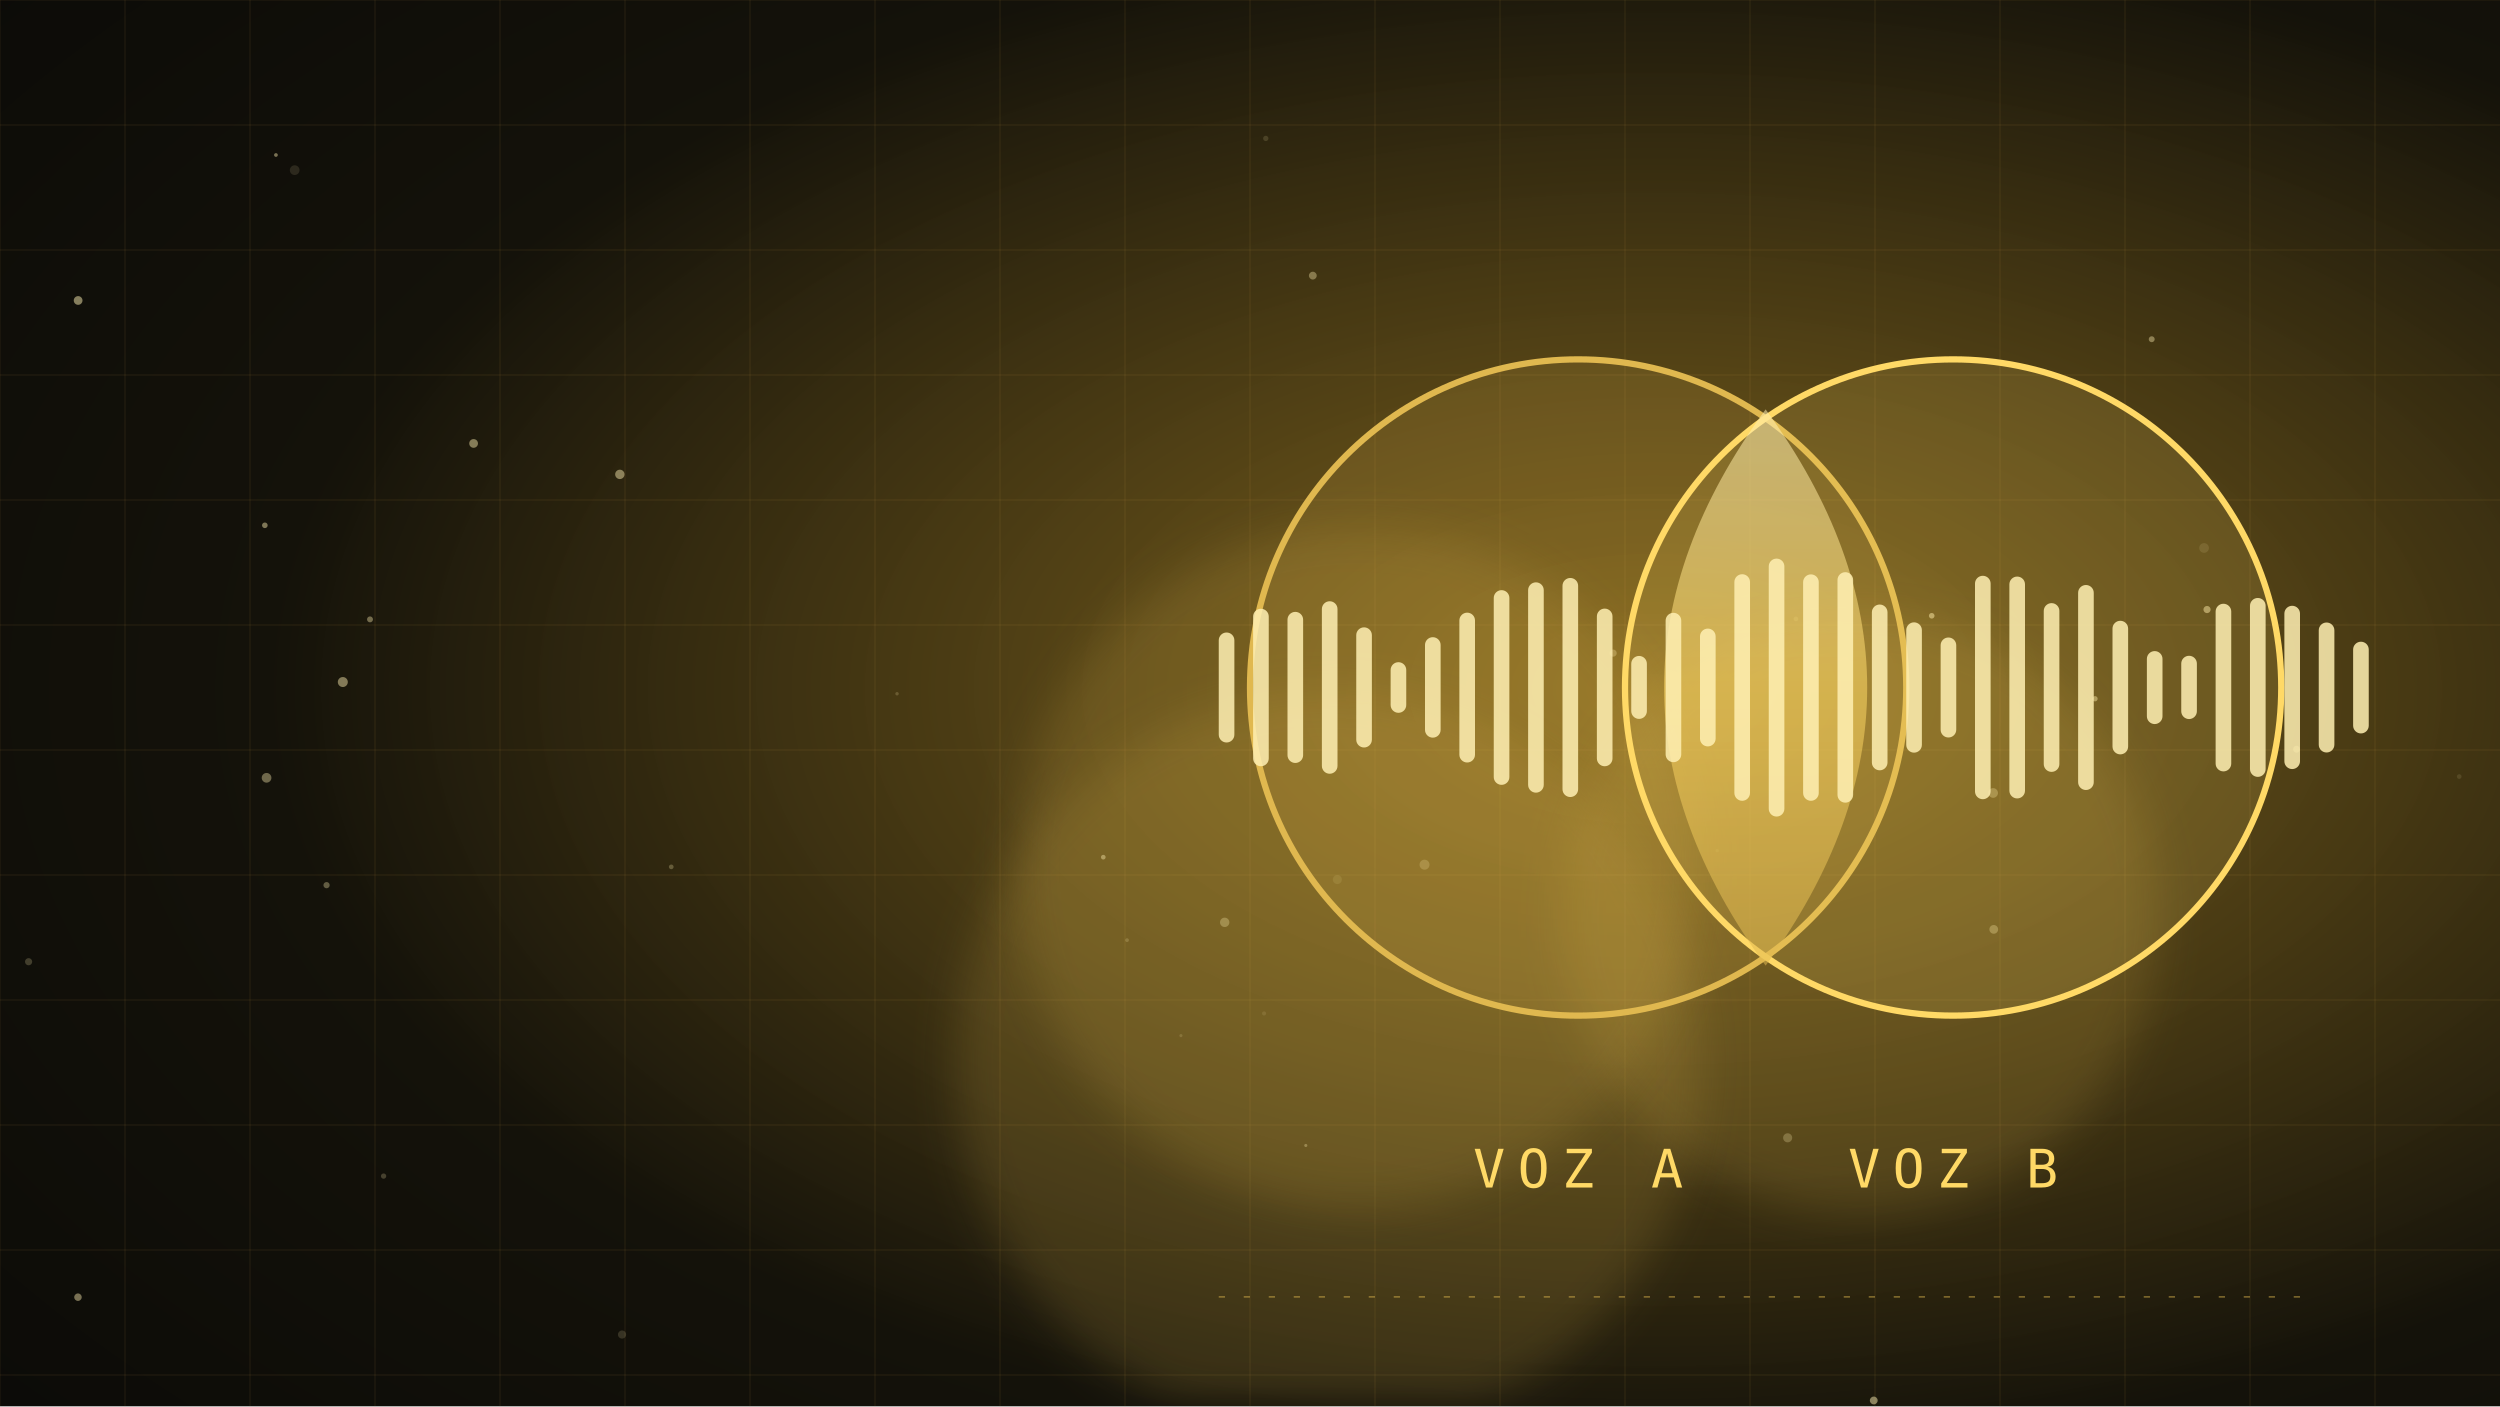
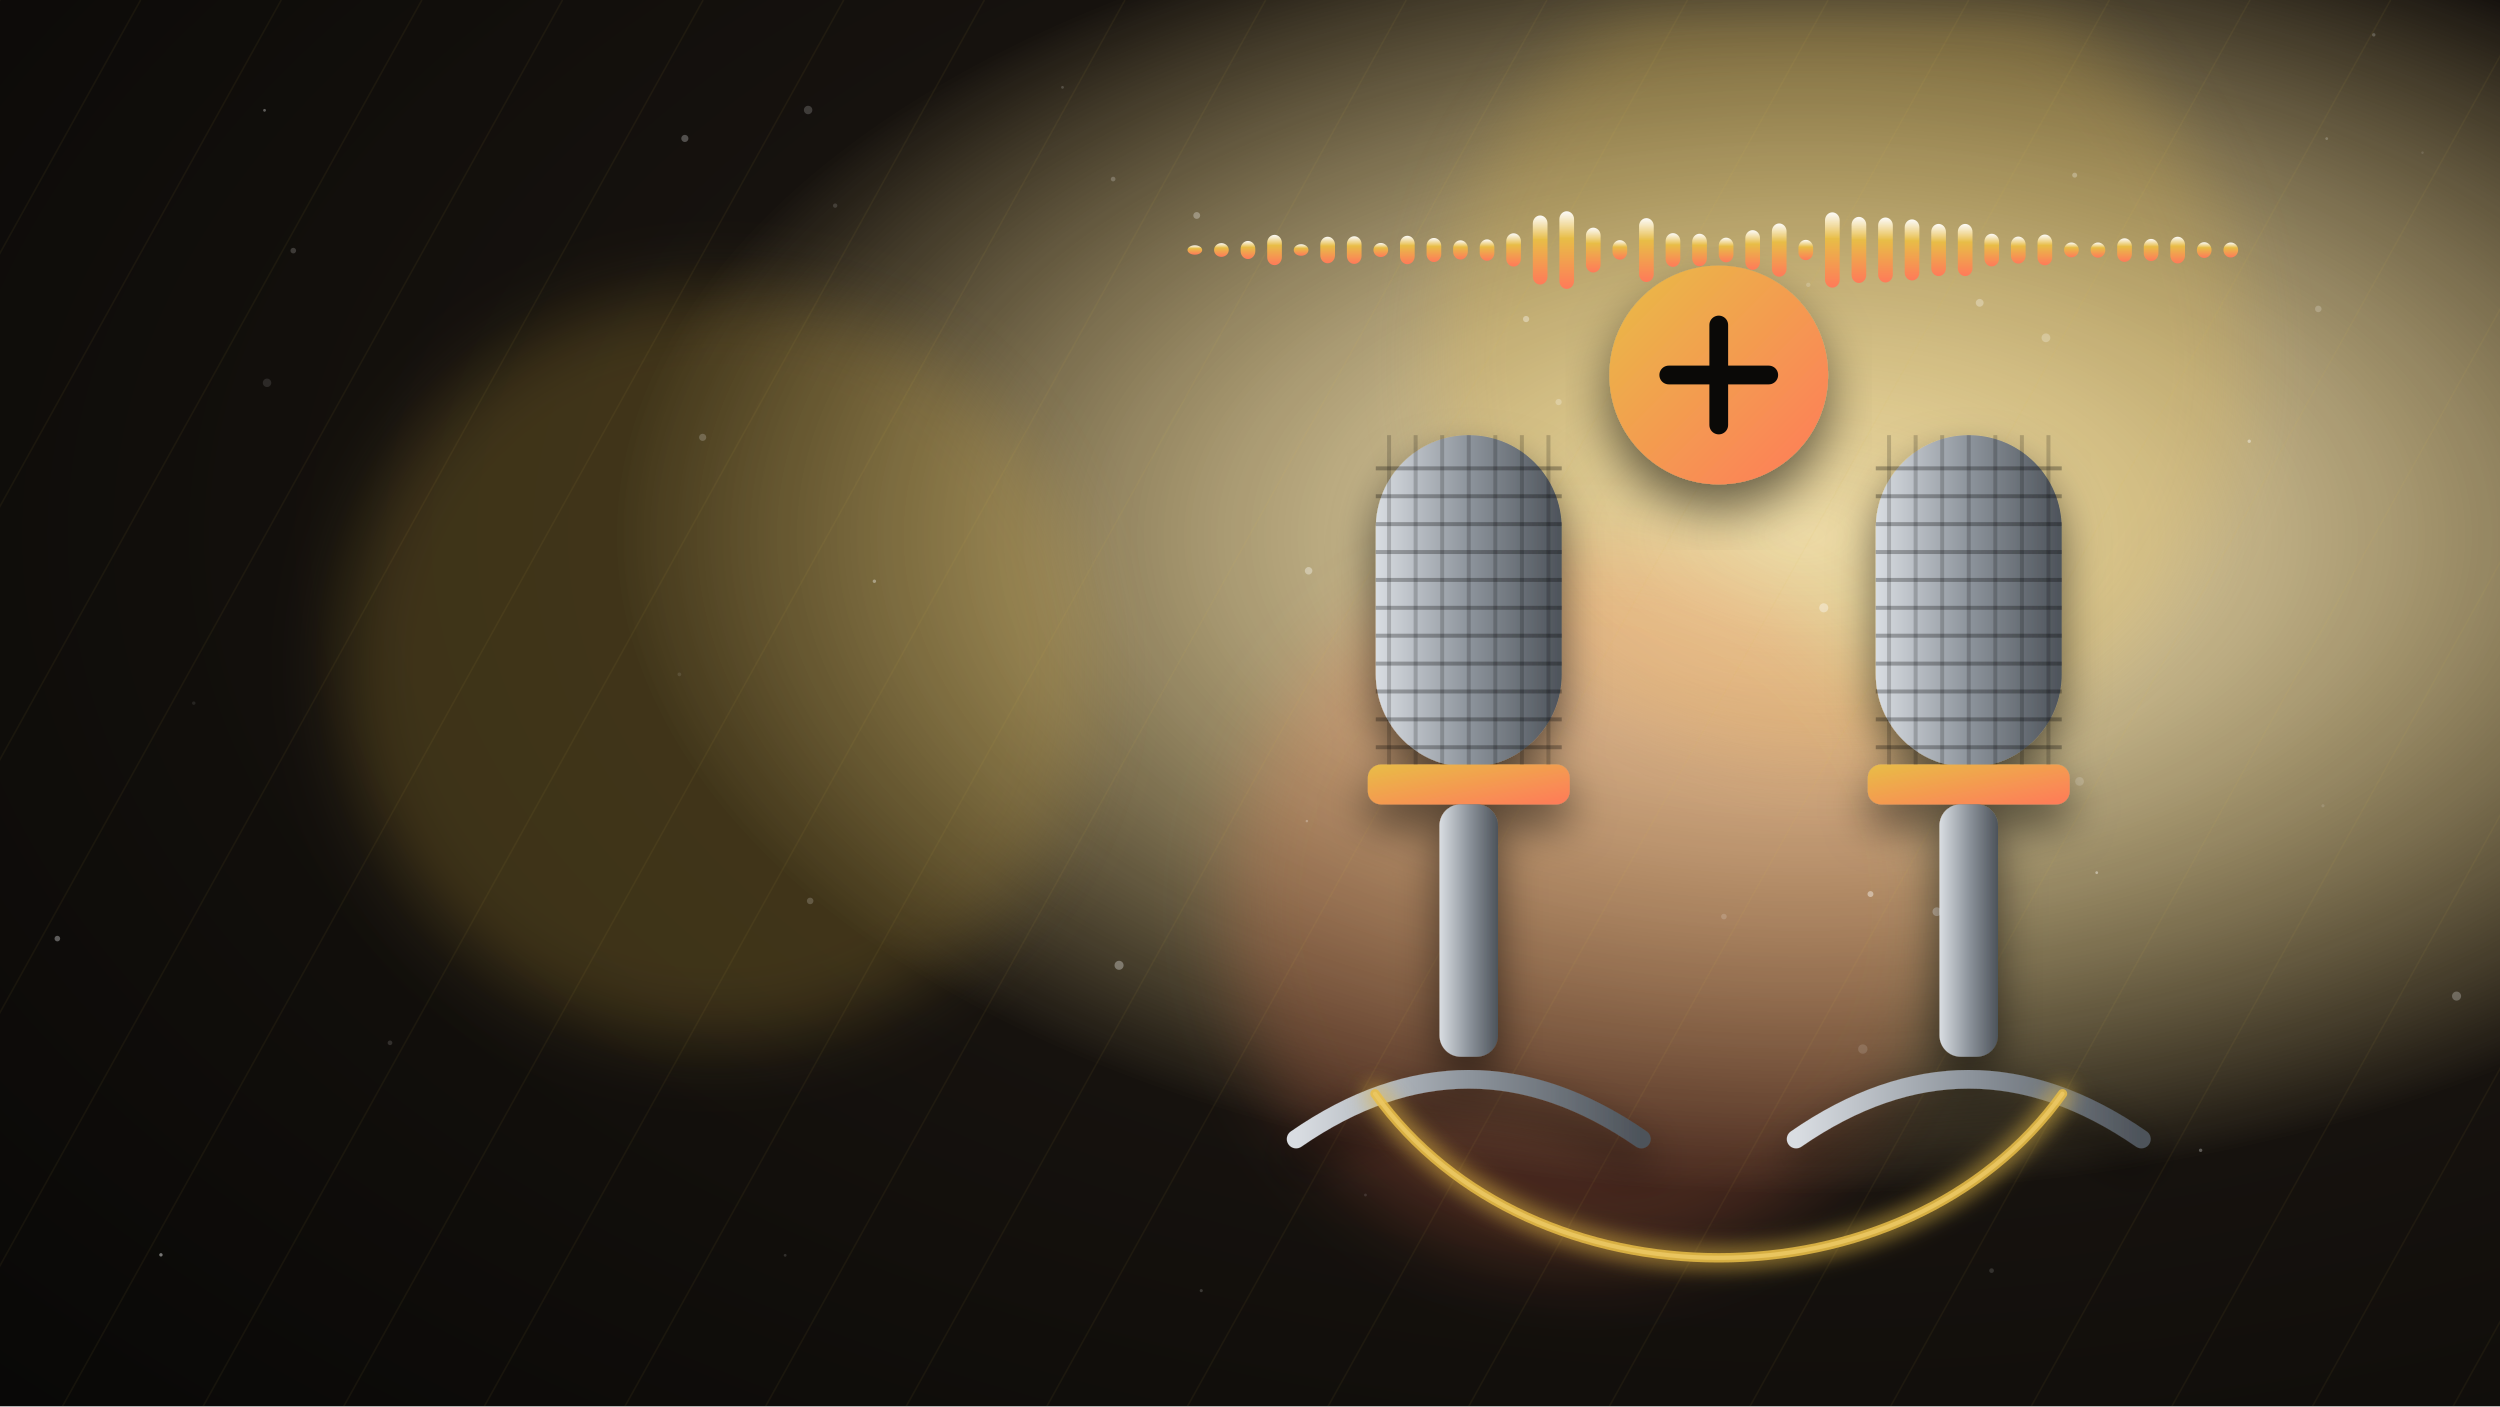
<svg xmlns="http://www.w3.org/2000/svg" viewBox="0 0 1600 900" preserveAspectRatio="xMidYMid slice">
  <defs>
-     <radialGradient id="bgfea1004" cx="0.66" cy="0.49" r="1">
-       <stop offset="0" stop-color="#7a5d12" stop-opacity=".95" />
-       <stop offset=".55" stop-color="#14120a" />
-       <stop offset="1" stop-color="#070706" />
+     <radialGradient id="bgs1028" cx=".72" cy=".38" r="1.05">
+       <stop offset="0" stop-color="#E8BD47" stop-opacity=".30" />
+       <stop offset=".45" stop-color="#16120e" />
+       <stop offset="1" stop-color="#060605" />
    </radialGradient>
-     <linearGradient id="gfea1004" x1="0" y1="0" x2="0" y2="1">
-       <stop offset="0" stop-color="#fff0b3" />
-       <stop offset=".5" stop-color="#FFD966" />
-       <stop offset="1" stop-color="#E0B84F" />
-     </linearGradient>
-     <linearGradient id="hfea1004" x1="0" y1="0" x2="1" y2="1">
-       <stop offset="0" stop-color="#FFD966" />
-       <stop offset="1" stop-color="#7a5d12" />
-     </linearGradient>
-     <filter id="glfea1004" x="-30%" y="-30%" width="160%" height="160%">
-       <feGaussianBlur stdDeviation="14" />
+     <linearGradient id="As1028" x1="0" y1="0" x2="1" y2="1">
+       <stop offset="0" stop-color="#E8BD47" />
+       <stop offset="1" stop-color="#FF7A59" />
+     </linearGradient>
+     <linearGradient id="Vs1028" x1="0" y1="0" x2="0" y2="1">
+       <stop offset="0" stop-color="#fff" stop-opacity=".95" />
+       <stop offset=".35" stop-color="#E8BD47" />
+       <stop offset="1" stop-color="#FF7A59" />
+     </linearGradient>
+     <linearGradient id="Gs1028" x1="0" y1="0" x2="1" y2="1">
+       <stop offset="0" stop-color="#fff" stop-opacity=".16" />
+       <stop offset="1" stop-color="#fff" stop-opacity=".03" />
+     </linearGradient>
+     <linearGradient id="Ms1028" x1="0" y1="0" x2="1" y2="0">
+       <stop offset="0" stop-color="#d9dde2" />
+       <stop offset=".5" stop-color="#8d949c" />
+       <stop offset="1" stop-color="#4d535a" />
+     </linearGradient>
+     <filter id="Bs1028" x="-50%" y="-50%" width="200%" height="200%">
+       <feGaussianBlur stdDeviation="22" />
    </filter>
-     <filter id="smfea1004" x="-30%" y="-30%" width="160%" height="160%">
-       <feGaussianBlur stdDeviation="3" />
+     <filter id="bs1028" x="-50%" y="-50%" width="200%" height="200%">
+       <feGaussianBlur stdDeviation="6" />
+     </filter>
+     <filter id="Ss1028" x="-20%" y="-20%" width="140%" height="150%">
+       <feDropShadow dx="0" dy="16" stdDeviation="16" flood-color="#000" flood-opacity=".55" />
    </filter>
  </defs>
-   <rect width="1600" height="900" fill="url(#bgfea1004)" />
-   <g stroke="#E0B84F" stroke-opacity=".07" stroke-width="1">
-     <path d="M0 0V900" />
-     <path d="M80 0V900" />
-     <path d="M160 0V900" />
-     <path d="M240 0V900" />
-     <path d="M320 0V900" />
-     <path d="M400 0V900" />
-     <path d="M480 0V900" />
-     <path d="M560 0V900" />
-     <path d="M640 0V900" />
-     <path d="M720 0V900" />
-     <path d="M800 0V900" />
-     <path d="M880 0V900" />
-     <path d="M960 0V900" />
-     <path d="M1040 0V900" />
-     <path d="M1120 0V900" />
-     <path d="M1200 0V900" />
-     <path d="M1280 0V900" />
-     <path d="M1360 0V900" />
-     <path d="M1440 0V900" />
-     <path d="M1520 0V900" />
-     <path d="M0 0H1600" />
-     <path d="M0 80H1600" />
-     <path d="M0 160H1600" />
-     <path d="M0 240H1600" />
-     <path d="M0 320H1600" />
-     <path d="M0 400H1600" />
-     <path d="M0 480H1600" />
-     <path d="M0 560H1600" />
-     <path d="M0 640H1600" />
-     <path d="M0 720H1600" />
-     <path d="M0 800H1600" />
-     <path d="M0 880H1600" />
+   <rect width="1600" height="900" fill="url(#bgs1028)" />
+   <circle cx="1177.6" cy="230.2" r="260" fill="#E8BD47" opacity=".20" filter="url(#Bs1028)" />
+   <circle cx="1014.8" cy="580.8" r="230" fill="#FF7A59" opacity=".20" filter="url(#Bs1028)" />
+   <circle cx="458.9" cy="426.6" r="240" fill="#E8BD47" opacity=".20" filter="url(#Bs1028)" />
+   <g stroke="#E8BD47" stroke-opacity=".06">
+     <path d="M-900 0L-1400 900" />
+     <path d="M-810 0L-1310 900" />
+     <path d="M-720 0L-1220 900" />
+     <path d="M-630 0L-1130 900" />
+     <path d="M-540 0L-1040 900" />
+     <path d="M-450 0L-950 900" />
+     <path d="M-360 0L-860 900" />
+     <path d="M-270 0L-770 900" />
+     <path d="M-180 0L-680 900" />
+     <path d="M-90 0L-590 900" />
+     <path d="M0 0L-500 900" />
+     <path d="M90 0L-410 900" />
+     <path d="M180 0L-320 900" />
+     <path d="M270 0L-230 900" />
+     <path d="M360 0L-140 900" />
+     <path d="M450 0L-50 900" />
+     <path d="M540 0L40 900" />
+     <path d="M630 0L130 900" />
+     <path d="M720 0L220 900" />
+     <path d="M810 0L310 900" />
+     <path d="M900 0L400 900" />
+     <path d="M990 0L490 900" />
+     <path d="M1080 0L580 900" />
+     <path d="M1170 0L670 900" />
+     <path d="M1260 0L760 900" />
+     <path d="M1350 0L850 900" />
+     <path d="M1440 0L940 900" />
+     <path d="M1530 0L1030 900" />
+     <path d="M1620 0L1120 900" />
+     <path d="M1710 0L1210 900" />
+     <path d="M1800 0L1300 900" />
+     <path d="M1890 0L1390 900" />
+     <path d="M1980 0L1480 900" />
+     <path d="M2070 0L1570 900" />
+     <path d="M2160 0L1660 900" />
+     <path d="M2250 0L1750 900" />
+     <path d="M2340 0L1840 900" />
+     <path d="M2430 0L1930 900" />
+     <path d="M2520 0L2020 900" />
+     <path d="M2610 0L2110 900" />
  </g>
-   <circle cx="1190.6" cy="585.1" r="191.2" fill="#E0B84F" opacity=".16" filter="url(#glfea1004)" />
-   <circle cx="850.2" cy="681.1" r="238.3" fill="#E0B84F" opacity=".16" filter="url(#glfea1004)" />
-   <circle cx="867.7" cy="555.4" r="218.0" fill="#E0B84F" opacity=".16" filter="url(#glfea1004)" />
-   <circle cx="1144.1" cy="728.2" r="2.9" fill="#fff0b3" opacity="0.25" />
-   <circle cx="809.0" cy="648.6" r="1.3" fill="#fff0b3" opacity="0.11" />
-   <circle cx="245.5" cy="752.7" r="1.7" fill="#fff0b3" opacity="0.22" />
-   <circle cx="188.6" cy="108.9" r="3.1" fill="#fff0b3" opacity="0.12" />
-   <circle cx="1573.9" cy="497.0" r="1.5" fill="#fff0b3" opacity="0.11" />
-   <circle cx="1410.6" cy="350.7" r="3.1" fill="#fff0b3" opacity="0.12" />
-   <circle cx="1276.0" cy="594.8" r="2.8" fill="#fff0b3" opacity="0.30" />
-   <circle cx="1149.4" cy="396.1" r="1.5" fill="#fff0b3" opacity="0.15" />
-   <circle cx="755.8" cy="662.8" r="1.0" fill="#fff0b3" opacity="0.16" />
-   <circle cx="1469.8" cy="479.5" r="2.2" fill="#fff0b3" opacity="0.34" />
-   <circle cx="236.8" cy="396.4" r="1.9" fill="#fff0b3" opacity="0.39" />
-   <circle cx="783.8" cy="590.3" r="3.0" fill="#fff0b3" opacity="0.29" />
-   <circle cx="1275.6" cy="507.5" r="3.1" fill="#fff0b3" opacity="0.29" />
-   <circle cx="398.1" cy="854.1" r="2.6" fill="#fff0b3" opacity="0.16" />
-   <circle cx="574.1" cy="444.0" r="1.1" fill="#fff0b3" opacity="0.19" />
-   <circle cx="176.6" cy="99.2" r="1.2" fill="#fff0b3" opacity="0.44" />
-   <circle cx="1340.8" cy="447.2" r="1.7" fill="#fff0b3" opacity="0.45" />
-   <circle cx="1236.3" cy="394.1" r="1.8" fill="#fff0b3" opacity="0.50" />
-   <circle cx="18.3" cy="615.5" r="2.3" fill="#fff0b3" opacity="0.21" />
-   <circle cx="840.2" cy="176.4" r="2.5" fill="#fff0b3" opacity="0.37" />
-   <circle cx="1099.0" cy="544.4" r="1.1" fill="#fff0b3" opacity="0.10" />
-   <circle cx="1199.2" cy="896.3" r="2.5" fill="#fff0b3" opacity="0.49" />
-   <circle cx="1412.5" cy="390.1" r="2.3" fill="#fff0b3" opacity="0.48" />
-   <circle cx="50.0" cy="192.3" r="2.8" fill="#fff0b3" opacity="0.49" />
-   <circle cx="170.6" cy="497.8" r="3.1" fill="#fff0b3" opacity="0.39" />
-   <circle cx="1377.1" cy="217.1" r="1.9" fill="#fff0b3" opacity="0.40" />
-   <circle cx="396.7" cy="303.6" r="3.0" fill="#fff0b3" opacity="0.46" />
-   <circle cx="855.9" cy="562.9" r="2.9" fill="#fff0b3" opacity="0.10" />
-   <circle cx="303.1" cy="283.8" r="2.8" fill="#fff0b3" opacity="0.46" />
-   <circle cx="835.7" cy="733.1" r="1.0" fill="#fff0b3" opacity="0.31" />
-   <circle cx="721.3" cy="601.7" r="1.2" fill="#fff0b3" opacity="0.19" />
-   <circle cx="429.6" cy="554.8" r="1.5" fill="#fff0b3" opacity="0.26" />
-   <circle cx="911.7" cy="553.4" r="3.2" fill="#fff0b3" opacity="0.22" />
-   <circle cx="49.9" cy="830.2" r="2.4" fill="#fff0b3" opacity="0.44" />
-   <circle cx="706.1" cy="548.6" r="1.5" fill="#fff0b3" opacity="0.41" />
-   <circle cx="1032.4" cy="418.0" r="2.3" fill="#fff0b3" opacity="0.31" />
-   <circle cx="169.5" cy="336.2" r="1.8" fill="#fff0b3" opacity="0.45" />
-   <circle cx="810.1" cy="88.6" r="1.7" fill="#fff0b3" opacity="0.14" />
-   <circle cx="209.0" cy="566.5" r="2.0" fill="#fff0b3" opacity="0.33" />
-   <circle cx="219.4" cy="436.5" r="3.2" fill="#fff0b3" opacity="0.46" />
-   <circle cx="1010" cy="440" r="210" fill="#E0B84F" fill-opacity=".14" stroke="#E0B84F" stroke-width="4" />
-   <circle cx="1250" cy="440" r="210" fill="#FFD966" fill-opacity=".14" stroke="#FFD966" stroke-width="4" />
-   <path d="M1130 262Q1000 440 1130 618Q1260 440 1130 262Z" fill="url(#gfea1004)" opacity=".55" />
-   <rect x="780" y="404.8" width="10" height="70.4" rx="5" fill="#fff0b3" opacity=".85" />
-   <rect x="802" y="389.6" width="10" height="100.8" rx="5" fill="#fff0b3" opacity=".85" />
-   <rect x="824" y="391.6" width="10" height="96.7" rx="5" fill="#fff0b3" opacity=".85" />
-   <rect x="846" y="384.8" width="10" height="110.4" rx="5" fill="#fff0b3" opacity=".85" />
-   <rect x="868" y="401.5" width="10" height="76.9" rx="5" fill="#fff0b3" opacity=".85" />
-   <rect x="890" y="423.8" width="10" height="32.4" rx="5" fill="#fff0b3" opacity=".85" />
-   <rect x="912" y="407.8" width="10" height="64.3" rx="5" fill="#fff0b3" opacity=".85" />
-   <rect x="934" y="392.1" width="10" height="95.9" rx="5" fill="#fff0b3" opacity=".85" />
-   <rect x="956" y="377.7" width="10" height="124.6" rx="5" fill="#fff0b3" opacity=".85" />
-   <rect x="978" y="372.7" width="10" height="134.6" rx="5" fill="#fff0b3" opacity=".85" />
-   <rect x="1000" y="369.9" width="10" height="140.2" rx="5" fill="#fff0b3" opacity=".85" />
-   <rect x="1022" y="389.5" width="10" height="100.9" rx="5" fill="#fff0b3" opacity=".85" />
-   <rect x="1044" y="419.8" width="10" height="40.3" rx="5" fill="#fff0b3" opacity=".85" />
-   <rect x="1066" y="392.2" width="10" height="95.6" rx="5" fill="#fff0b3" opacity=".85" />
-   <rect x="1088" y="402.3" width="10" height="75.4" rx="5" fill="#fff0b3" opacity=".85" />
-   <rect x="1110" y="367.5" width="10" height="145.0" rx="5" fill="#fff0b3" opacity=".85" />
-   <rect x="1132" y="357.5" width="10" height="165.1" rx="5" fill="#fff0b3" opacity=".85" />
-   <rect x="1154" y="367.6" width="10" height="144.9" rx="5" fill="#fff0b3" opacity=".85" />
-   <rect x="1176" y="366.2" width="10" height="147.5" rx="5" fill="#fff0b3" opacity=".85" />
-   <rect x="1198" y="386.9" width="10" height="106.1" rx="5" fill="#fff0b3" opacity=".85" />
-   <rect x="1220" y="398.3" width="10" height="83.4" rx="5" fill="#fff0b3" opacity=".85" />
-   <rect x="1242" y="408.0" width="10" height="64.0" rx="5" fill="#fff0b3" opacity=".85" />
-   <rect x="1264" y="368.5" width="10" height="143.0" rx="5" fill="#fff0b3" opacity=".85" />
-   <rect x="1286" y="369.0" width="10" height="142.0" rx="5" fill="#fff0b3" opacity=".85" />
-   <rect x="1308" y="386.0" width="10" height="108.0" rx="5" fill="#fff0b3" opacity=".85" />
-   <rect x="1330" y="374.4" width="10" height="131.2" rx="5" fill="#fff0b3" opacity=".85" />
-   <rect x="1352" y="397.3" width="10" height="85.5" rx="5" fill="#fff0b3" opacity=".85" />
-   <rect x="1374" y="416.7" width="10" height="46.7" rx="5" fill="#fff0b3" opacity=".85" />
-   <rect x="1396" y="419.7" width="10" height="40.5" rx="5" fill="#fff0b3" opacity=".85" />
-   <rect x="1418" y="386.4" width="10" height="107.3" rx="5" fill="#fff0b3" opacity=".85" />
-   <rect x="1440" y="382.7" width="10" height="114.5" rx="5" fill="#fff0b3" opacity=".85" />
-   <rect x="1462" y="387.7" width="10" height="104.5" rx="5" fill="#fff0b3" opacity=".85" />
-   <rect x="1484" y="398.4" width="10" height="83.2" rx="5" fill="#fff0b3" opacity=".85" />
-   <rect x="1506" y="410.7" width="10" height="58.7" rx="5" fill="#fff0b3" opacity=".85" />
-   <text x="1010" y="760" text-anchor="middle" font-family="monospace" font-size="34" fill="#FFD966" letter-spacing="8">VOZ A</text>
-   <text x="1250" y="760" text-anchor="middle" font-family="monospace" font-size="34" fill="#FFD966" letter-spacing="8">VOZ B</text>
-   <path d="M780 830H1480" stroke="#E0B84F" stroke-opacity=".5" stroke-dasharray="4 12" />
+   <circle cx="873.9" cy="764.8" r="0.9" fill="#fff" opacity="0.12" />
+   <circle cx="1239.6" cy="583.5" r="2.8" fill="#fff" opacity="0.40" />
+   <circle cx="1486.7" cy="515.7" r="1.0" fill="#fff" opacity="0.12" />
+   <circle cx="502.5" cy="803.4" r="0.9" fill="#fff" opacity="0.14" />
+   <circle cx="976.7" cy="204.2" r="2.0" fill="#fff" opacity="0.35" />
+   <circle cx="1327.8" cy="112.1" r="1.6" fill="#fff" opacity="0.27" />
+   <circle cx="187.7" cy="160.4" r="1.8" fill="#fff" opacity="0.18" />
+   <circle cx="1192.2" cy="671.4" r="3.0" fill="#fff" opacity="0.13" />
+   <circle cx="434.8" cy="431.6" r="1.2" fill="#fff" opacity="0.10" />
+   <circle cx="1550.4" cy="97.7" r="0.8" fill="#fff" opacity="0.12" />
+   <circle cx="1157.3" cy="182.3" r="1.4" fill="#fff" opacity="0.19" />
+   <circle cx="768.8" cy="826.0" r="1.0" fill="#fff" opacity="0.17" />
+   <circle cx="712.4" cy="114.6" r="1.5" fill="#fff" opacity="0.21" />
+   <circle cx="1167.2" cy="389.0" r="2.9" fill="#fff" opacity="0.36" />
+   <circle cx="103.0" cy="803.1" r="1.1" fill="#fff" opacity="0.44" />
+   <circle cx="1408.4" cy="736.2" r="1.1" fill="#fff" opacity="0.29" />
+   <circle cx="716.2" cy="617.8" r="2.9" fill="#fff" opacity="0.32" />
+   <circle cx="1519.2" cy="22.3" r="1.1" fill="#fff" opacity="0.21" />
+   <circle cx="1439.5" cy="282.4" r="1.1" fill="#fff" opacity="0.40" />
+   <circle cx="1309.4" cy="216.2" r="2.8" fill="#fff" opacity="0.25" />
+   <circle cx="1483.7" cy="197.7" r="2.1" fill="#fff" opacity="0.20" />
+   <circle cx="1330.9" cy="500.1" r="2.8" fill="#fff" opacity="0.18" />
+   <circle cx="1370.7" cy="732.3" r="2.4" fill="#fff" opacity="0.11" />
+   <circle cx="997.5" cy="257.3" r="2.0" fill="#fff" opacity="0.24" />
+   <circle cx="124.0" cy="450.0" r="1.1" fill="#fff" opacity="0.09" />
+   <circle cx="836.4" cy="525.5" r="0.8" fill="#fff" opacity="0.26" />
+   <circle cx="36.7" cy="600.7" r="1.8" fill="#fff" opacity="0.33" />
+   <circle cx="249.6" cy="667.4" r="1.5" fill="#fff" opacity="0.14" />
+   <circle cx="449.7" cy="279.9" r="2.3" fill="#fff" opacity="0.20" />
+   <circle cx="680.0" cy="55.9" r="0.9" fill="#fff" opacity="0.17" />
+   <circle cx="170.9" cy="245.0" r="2.7" fill="#fff" opacity="0.11" />
+   <circle cx="517.2" cy="70.4" r="2.7" fill="#fff" opacity="0.18" />
+   <circle cx="1572.2" cy="637.5" r="2.9" fill="#fff" opacity="0.26" />
+   <circle cx="765.9" cy="137.9" r="2.2" fill="#fff" opacity="0.29" />
+   <circle cx="438.3" cy="88.6" r="2.3" fill="#fff" opacity="0.26" />
+   <circle cx="559.6" cy="372.0" r="1.1" fill="#fff" opacity="0.37" />
+   <circle cx="1197.1" cy="572.2" r="1.9" fill="#fff" opacity="0.41" />
+   <circle cx="1274.6" cy="813.2" r="1.5" fill="#fff" opacity="0.14" />
+   <circle cx="518.5" cy="576.6" r="2.1" fill="#fff" opacity="0.19" />
+   <circle cx="1103.3" cy="586.6" r="1.8" fill="#fff" opacity="0.16" />
+   <circle cx="534.5" cy="131.6" r="1.4" fill="#fff" opacity="0.14" />
+   <circle cx="1267.0" cy="193.8" r="2.5" fill="#fff" opacity="0.29" />
+   <circle cx="169.3" cy="70.6" r="0.9" fill="#fff" opacity="0.33" />
+   <circle cx="837.5" cy="365.3" r="2.4" fill="#fff" opacity="0.34" />
+   <circle cx="1489.1" cy="88.7" r="0.9" fill="#fff" opacity="0.21" />
+   <circle cx="1341.9" cy="558.5" r="0.9" fill="#fff" opacity="0.40" />
+   <g transform="translate(940 440) scale(0.85)" filter="url(#Ss1028)">
+     <rect x="-70" y="-190" width="140" height="250" rx="70" fill="url(#Ms1028)" />
+     <path d="M-70 -165H70" stroke="#000" stroke-opacity=".28" stroke-width="3" />
+     <path d="M-70 -144H70" stroke="#000" stroke-opacity=".28" stroke-width="3" />
+     <path d="M-70 -123H70" stroke="#000" stroke-opacity=".28" stroke-width="3" />
+     <path d="M-70 -102H70" stroke="#000" stroke-opacity=".28" stroke-width="3" />
+     <path d="M-70 -81H70" stroke="#000" stroke-opacity=".28" stroke-width="3" />
+     <path d="M-70 -60H70" stroke="#000" stroke-opacity=".28" stroke-width="3" />
+     <path d="M-70 -39H70" stroke="#000" stroke-opacity=".28" stroke-width="3" />
+     <path d="M-70 -18H70" stroke="#000" stroke-opacity=".28" stroke-width="3" />
+     <path d="M-70 3H70" stroke="#000" stroke-opacity=".28" stroke-width="3" />
+     <path d="M-70 24H70" stroke="#000" stroke-opacity=".28" stroke-width="3" />
+     <path d="M-70 45H70" stroke="#000" stroke-opacity=".28" stroke-width="3" />
+     <path d="M-60 -190V60" stroke="#000" stroke-opacity=".18" stroke-width="3" />
+     <path d="M-40 -190V60" stroke="#000" stroke-opacity=".18" stroke-width="3" />
+     <path d="M-20 -190V60" stroke="#000" stroke-opacity=".18" stroke-width="3" />
+     <path d="M0 -190V60" stroke="#000" stroke-opacity=".18" stroke-width="3" />
+     <path d="M20 -190V60" stroke="#000" stroke-opacity=".18" stroke-width="3" />
+     <path d="M40 -190V60" stroke="#000" stroke-opacity=".18" stroke-width="3" />
+     <path d="M60 -190V60" stroke="#000" stroke-opacity=".18" stroke-width="3" />
+     <rect x="-76" y="58" width="152" height="30" rx="10" fill="url(#As1028)" />
+     <rect x="-22" y="88" width="44" height="190" rx="16" fill="url(#Ms1028)" />
+     <path d="M-130 340Q0 250 130 340" fill="none" stroke="url(#Ms1028)" stroke-width="14" stroke-linecap="round" />
+   </g>
+   <g transform="translate(1260 440) scale(0.85)" filter="url(#Ss1028)">
+     <rect x="-70" y="-190" width="140" height="250" rx="70" fill="url(#Ms1028)" />
+     <path d="M-70 -165H70" stroke="#000" stroke-opacity=".28" stroke-width="3" />
+     <path d="M-70 -144H70" stroke="#000" stroke-opacity=".28" stroke-width="3" />
+     <path d="M-70 -123H70" stroke="#000" stroke-opacity=".28" stroke-width="3" />
+     <path d="M-70 -102H70" stroke="#000" stroke-opacity=".28" stroke-width="3" />
+     <path d="M-70 -81H70" stroke="#000" stroke-opacity=".28" stroke-width="3" />
+     <path d="M-70 -60H70" stroke="#000" stroke-opacity=".28" stroke-width="3" />
+     <path d="M-70 -39H70" stroke="#000" stroke-opacity=".28" stroke-width="3" />
+     <path d="M-70 -18H70" stroke="#000" stroke-opacity=".28" stroke-width="3" />
+     <path d="M-70 3H70" stroke="#000" stroke-opacity=".28" stroke-width="3" />
+     <path d="M-70 24H70" stroke="#000" stroke-opacity=".28" stroke-width="3" />
+     <path d="M-70 45H70" stroke="#000" stroke-opacity=".28" stroke-width="3" />
+     <path d="M-60 -190V60" stroke="#000" stroke-opacity=".18" stroke-width="3" />
+     <path d="M-40 -190V60" stroke="#000" stroke-opacity=".18" stroke-width="3" />
+     <path d="M-20 -190V60" stroke="#000" stroke-opacity=".18" stroke-width="3" />
+     <path d="M0 -190V60" stroke="#000" stroke-opacity=".18" stroke-width="3" />
+     <path d="M20 -190V60" stroke="#000" stroke-opacity=".18" stroke-width="3" />
+     <path d="M40 -190V60" stroke="#000" stroke-opacity=".18" stroke-width="3" />
+     <path d="M60 -190V60" stroke="#000" stroke-opacity=".18" stroke-width="3" />
+     <rect x="-76" y="58" width="152" height="30" rx="10" fill="url(#As1028)" />
+     <rect x="-22" y="88" width="44" height="190" rx="16" fill="url(#Ms1028)" />
+     <path d="M-130 340Q0 250 130 340" fill="none" stroke="url(#Ms1028)" stroke-width="14" stroke-linecap="round" />
+   </g>
+   <path d="M880 700C980 840 1220 840 1320 700" fill="none" stroke="#E8BD47" stroke-width="14.4" stroke-linecap="round" stroke-linejoin="round" opacity=".55" filter="url(#bs1028)" />
+   <path d="M880 700C980 840 1220 840 1320 700" fill="none" stroke="#fff" stroke-opacity=".9" stroke-width="2.7" stroke-linecap="round" stroke-linejoin="round" />
+   <path d="M880 700C980 840 1220 840 1320 700" fill="none" stroke="#E8BD47" stroke-width="6" stroke-linecap="round" stroke-linejoin="round" opacity=".85" />
+   <circle cx="1100" cy="240" r="70" fill="url(#As1028)" filter="url(#Ss1028)" />
+   <path d="M1068 240h64M1100 208v64" stroke="#0a0907" stroke-width="12" stroke-linecap="round" />
+   <rect x="760.0" y="157.0" width="9.4" height="6.0" rx="5.1" fill="url(#Vs1028)" />
+   <rect x="777.0" y="155.6" width="9.4" height="8.8" rx="5.1" fill="url(#Vs1028)" />
+   <rect x="794.0" y="154.2" width="9.4" height="11.6" rx="5.1" fill="url(#Vs1028)" />
+   <rect x="811.0" y="150.3" width="9.4" height="19.4" rx="5.1" fill="url(#Vs1028)" />
+   <rect x="828.0" y="156.3" width="9.4" height="7.4" rx="5.1" fill="url(#Vs1028)" />
+   <rect x="845.0" y="151.5" width="9.4" height="17.0" rx="5.1" fill="url(#Vs1028)" />
+   <rect x="862.0" y="151.2" width="9.4" height="17.7" rx="5.1" fill="url(#Vs1028)" />
+   <rect x="879.0" y="155.5" width="9.4" height="9.0" rx="5.1" fill="url(#Vs1028)" />
+   <rect x="896.0" y="150.9" width="9.4" height="18.2" rx="5.1" fill="url(#Vs1028)" />
+   <rect x="913.0" y="152.3" width="9.4" height="15.4" rx="5.1" fill="url(#Vs1028)" />
+   <rect x="930.0" y="153.8" width="9.4" height="12.3" rx="5.1" fill="url(#Vs1028)" />
+   <rect x="947.0" y="153.2" width="9.4" height="13.7" rx="5.1" fill="url(#Vs1028)" />
+   <rect x="964.0" y="149.3" width="9.4" height="21.3" rx="5.1" fill="url(#Vs1028)" />
+   <rect x="981.0" y="137.9" width="9.4" height="44.2" rx="5.1" fill="url(#Vs1028)" />
+   <rect x="998.0" y="135.2" width="9.4" height="49.7" rx="5.1" fill="url(#Vs1028)" />
+   <rect x="1015.0" y="145.7" width="9.4" height="28.7" rx="5.1" fill="url(#Vs1028)" />
+   <rect x="1032.0" y="153.7" width="9.4" height="12.5" rx="5.1" fill="url(#Vs1028)" />
+   <rect x="1049.0" y="139.6" width="9.4" height="40.9" rx="5.1" fill="url(#Vs1028)" />
+   <rect x="1066.0" y="149.2" width="9.4" height="21.6" rx="5.1" fill="url(#Vs1028)" />
+   <rect x="1083.0" y="149.6" width="9.4" height="20.8" rx="5.1" fill="url(#Vs1028)" />
+   <rect x="1100.0" y="152.1" width="9.4" height="15.8" rx="5.1" fill="url(#Vs1028)" />
+   <rect x="1117.0" y="147.3" width="9.4" height="25.4" rx="5.1" fill="url(#Vs1028)" />
+   <rect x="1134.0" y="143.0" width="9.4" height="34.1" rx="5.1" fill="url(#Vs1028)" />
+   <rect x="1151.0" y="153.5" width="9.4" height="13.0" rx="5.1" fill="url(#Vs1028)" />
+   <rect x="1168.0" y="135.9" width="9.4" height="48.2" rx="5.1" fill="url(#Vs1028)" />
+   <rect x="1185.0" y="138.8" width="9.4" height="42.3" rx="5.1" fill="url(#Vs1028)" />
+   <rect x="1202.0" y="139.2" width="9.4" height="41.6" rx="5.1" fill="url(#Vs1028)" />
+   <rect x="1219.0" y="140.4" width="9.4" height="39.1" rx="5.1" fill="url(#Vs1028)" />
+   <rect x="1236.0" y="143.3" width="9.4" height="33.4" rx="5.1" fill="url(#Vs1028)" />
+   <rect x="1253.0" y="143.3" width="9.4" height="33.4" rx="5.1" fill="url(#Vs1028)" />
+   <rect x="1270.0" y="149.6" width="9.4" height="20.9" rx="5.1" fill="url(#Vs1028)" />
+   <rect x="1287.0" y="151.4" width="9.4" height="17.3" rx="5.1" fill="url(#Vs1028)" />
+   <rect x="1304.0" y="150.1" width="9.4" height="19.7" rx="5.1" fill="url(#Vs1028)" />
+   <rect x="1321.0" y="155.2" width="9.4" height="9.5" rx="5.1" fill="url(#Vs1028)" />
+   <rect x="1338.0" y="155.2" width="9.4" height="9.7" rx="5.1" fill="url(#Vs1028)" />
+   <rect x="1355.0" y="152.5" width="9.4" height="15.1" rx="5.1" fill="url(#Vs1028)" />
+   <rect x="1372.0" y="152.9" width="9.4" height="14.2" rx="5.1" fill="url(#Vs1028)" />
+   <rect x="1389.0" y="151.5" width="9.4" height="17.1" rx="5.1" fill="url(#Vs1028)" />
+   <rect x="1406.0" y="155.0" width="9.4" height="10.1" rx="5.1" fill="url(#Vs1028)" />
+   <rect x="1423.0" y="155.2" width="9.4" height="9.6" rx="5.1" fill="url(#Vs1028)" />
+   <rect width="1600" height="900" fill="none" stroke="none" />
</svg>
